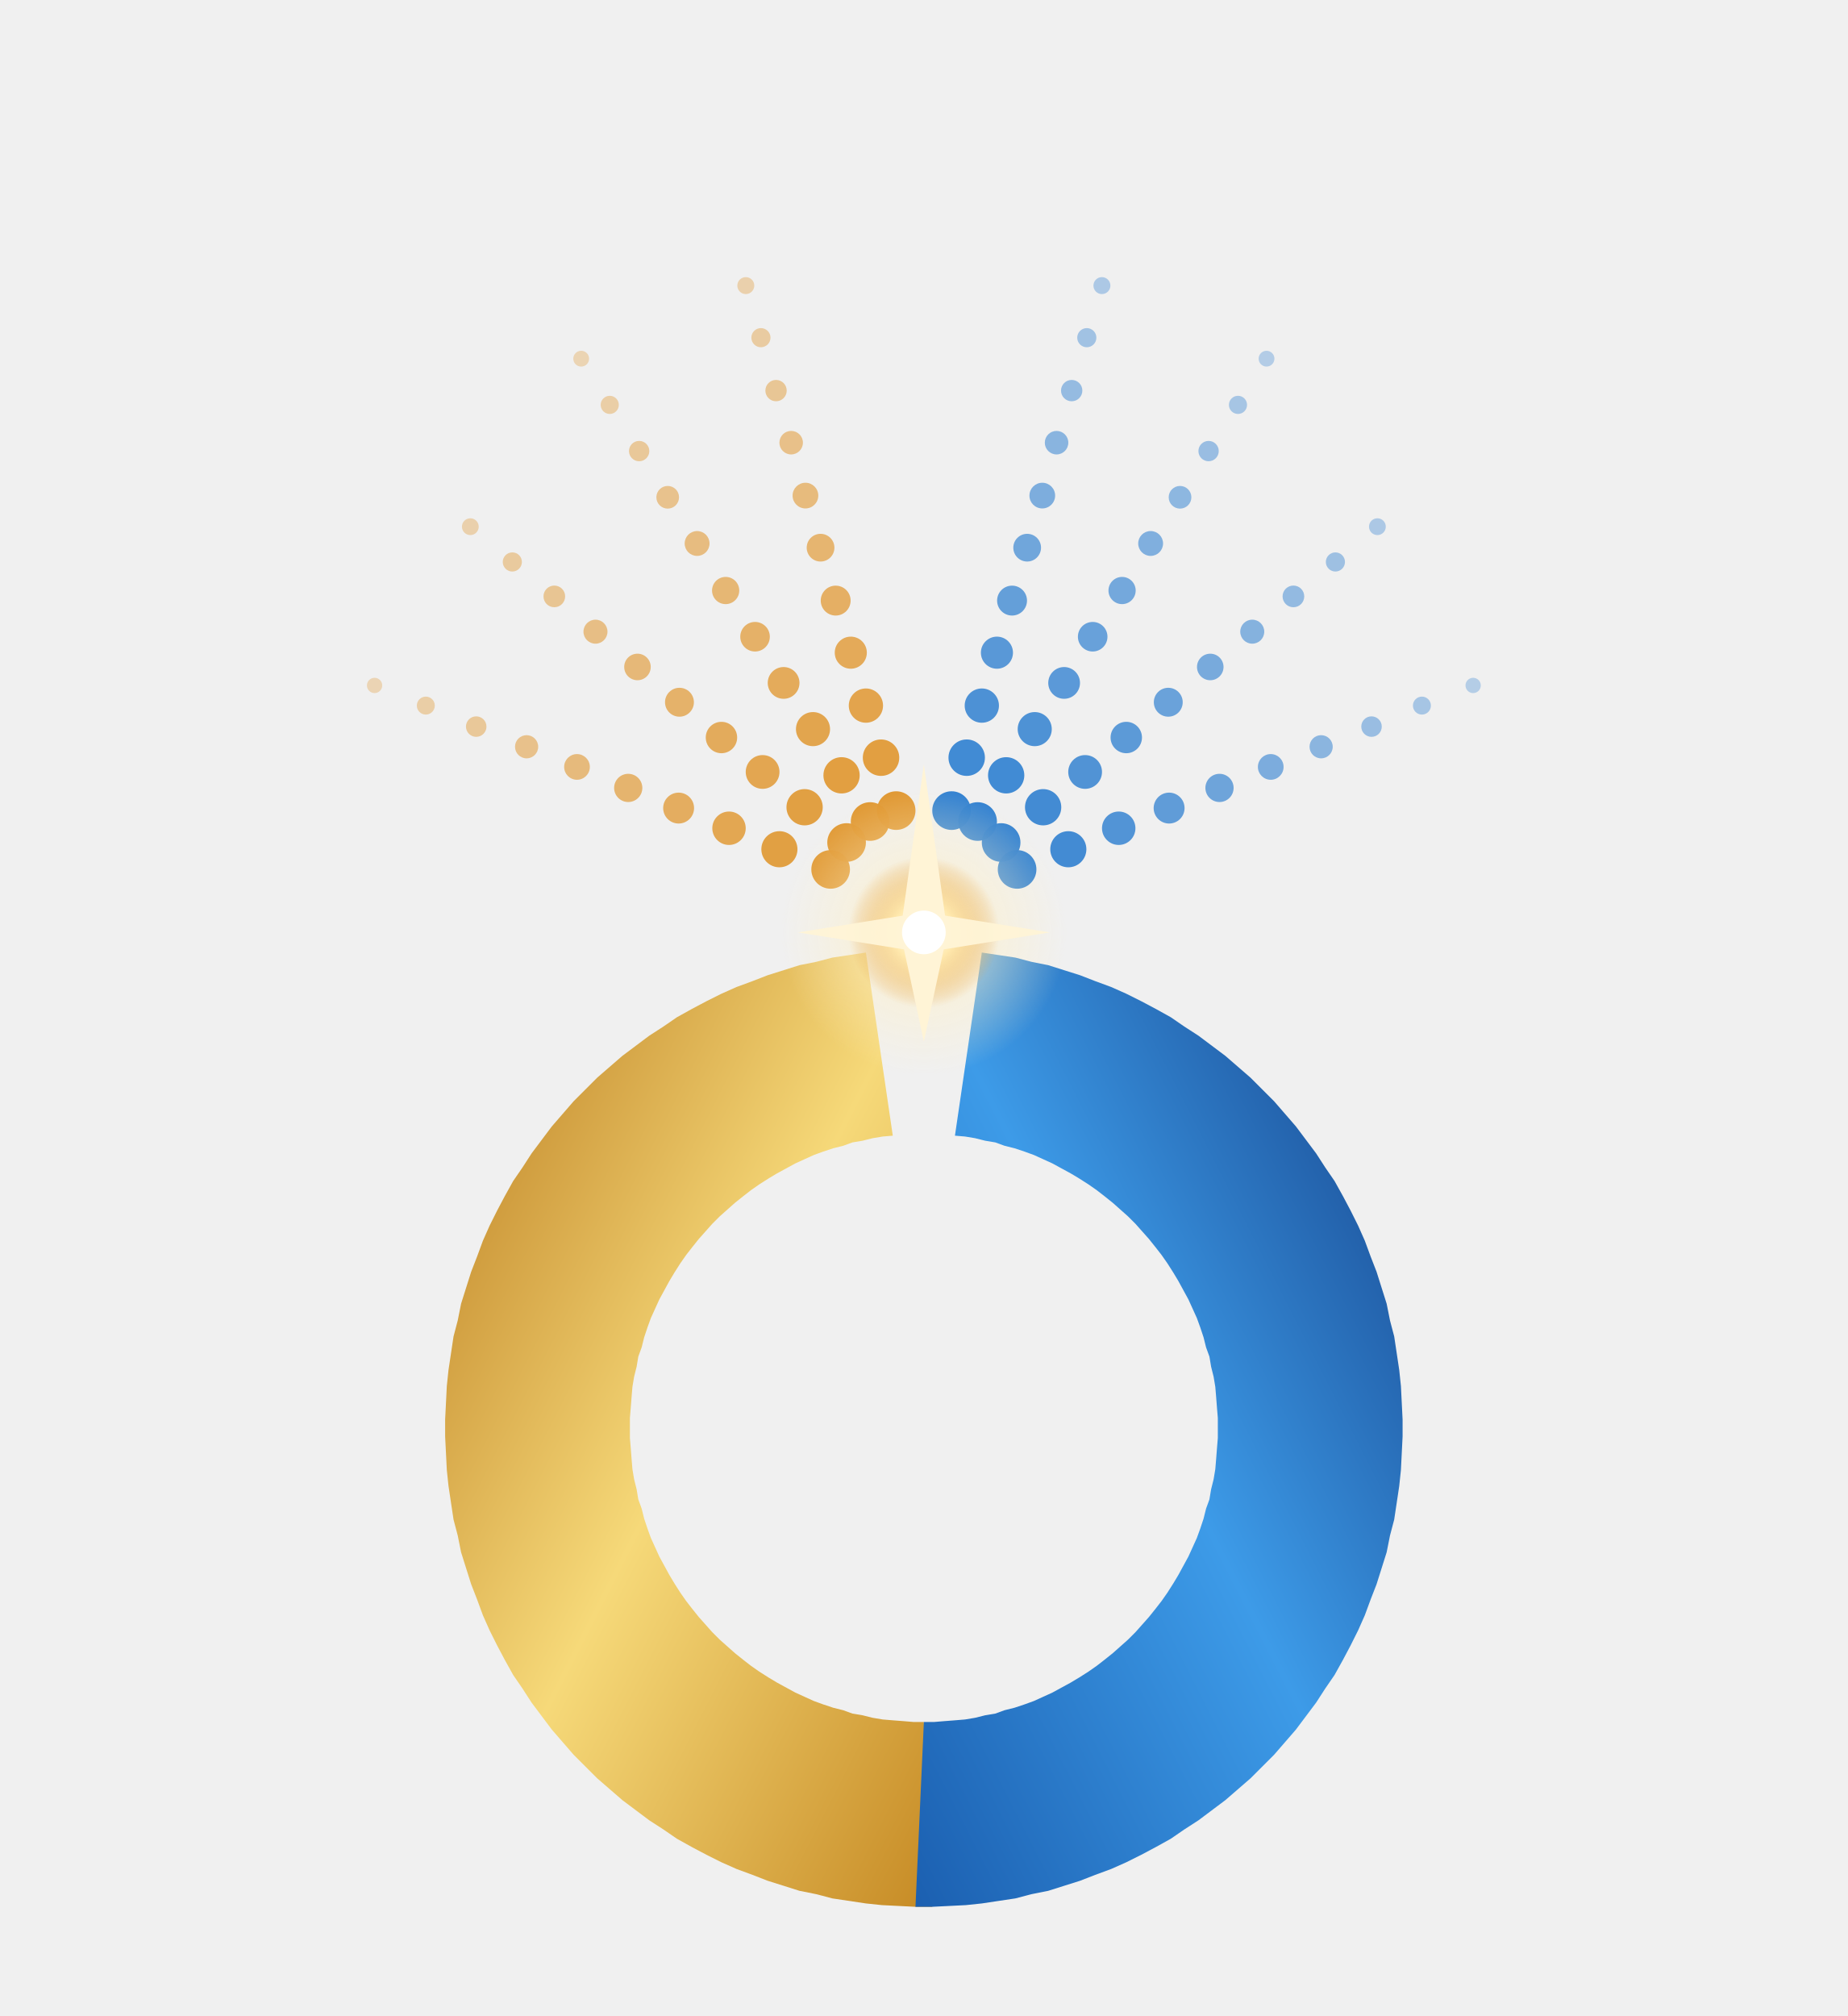
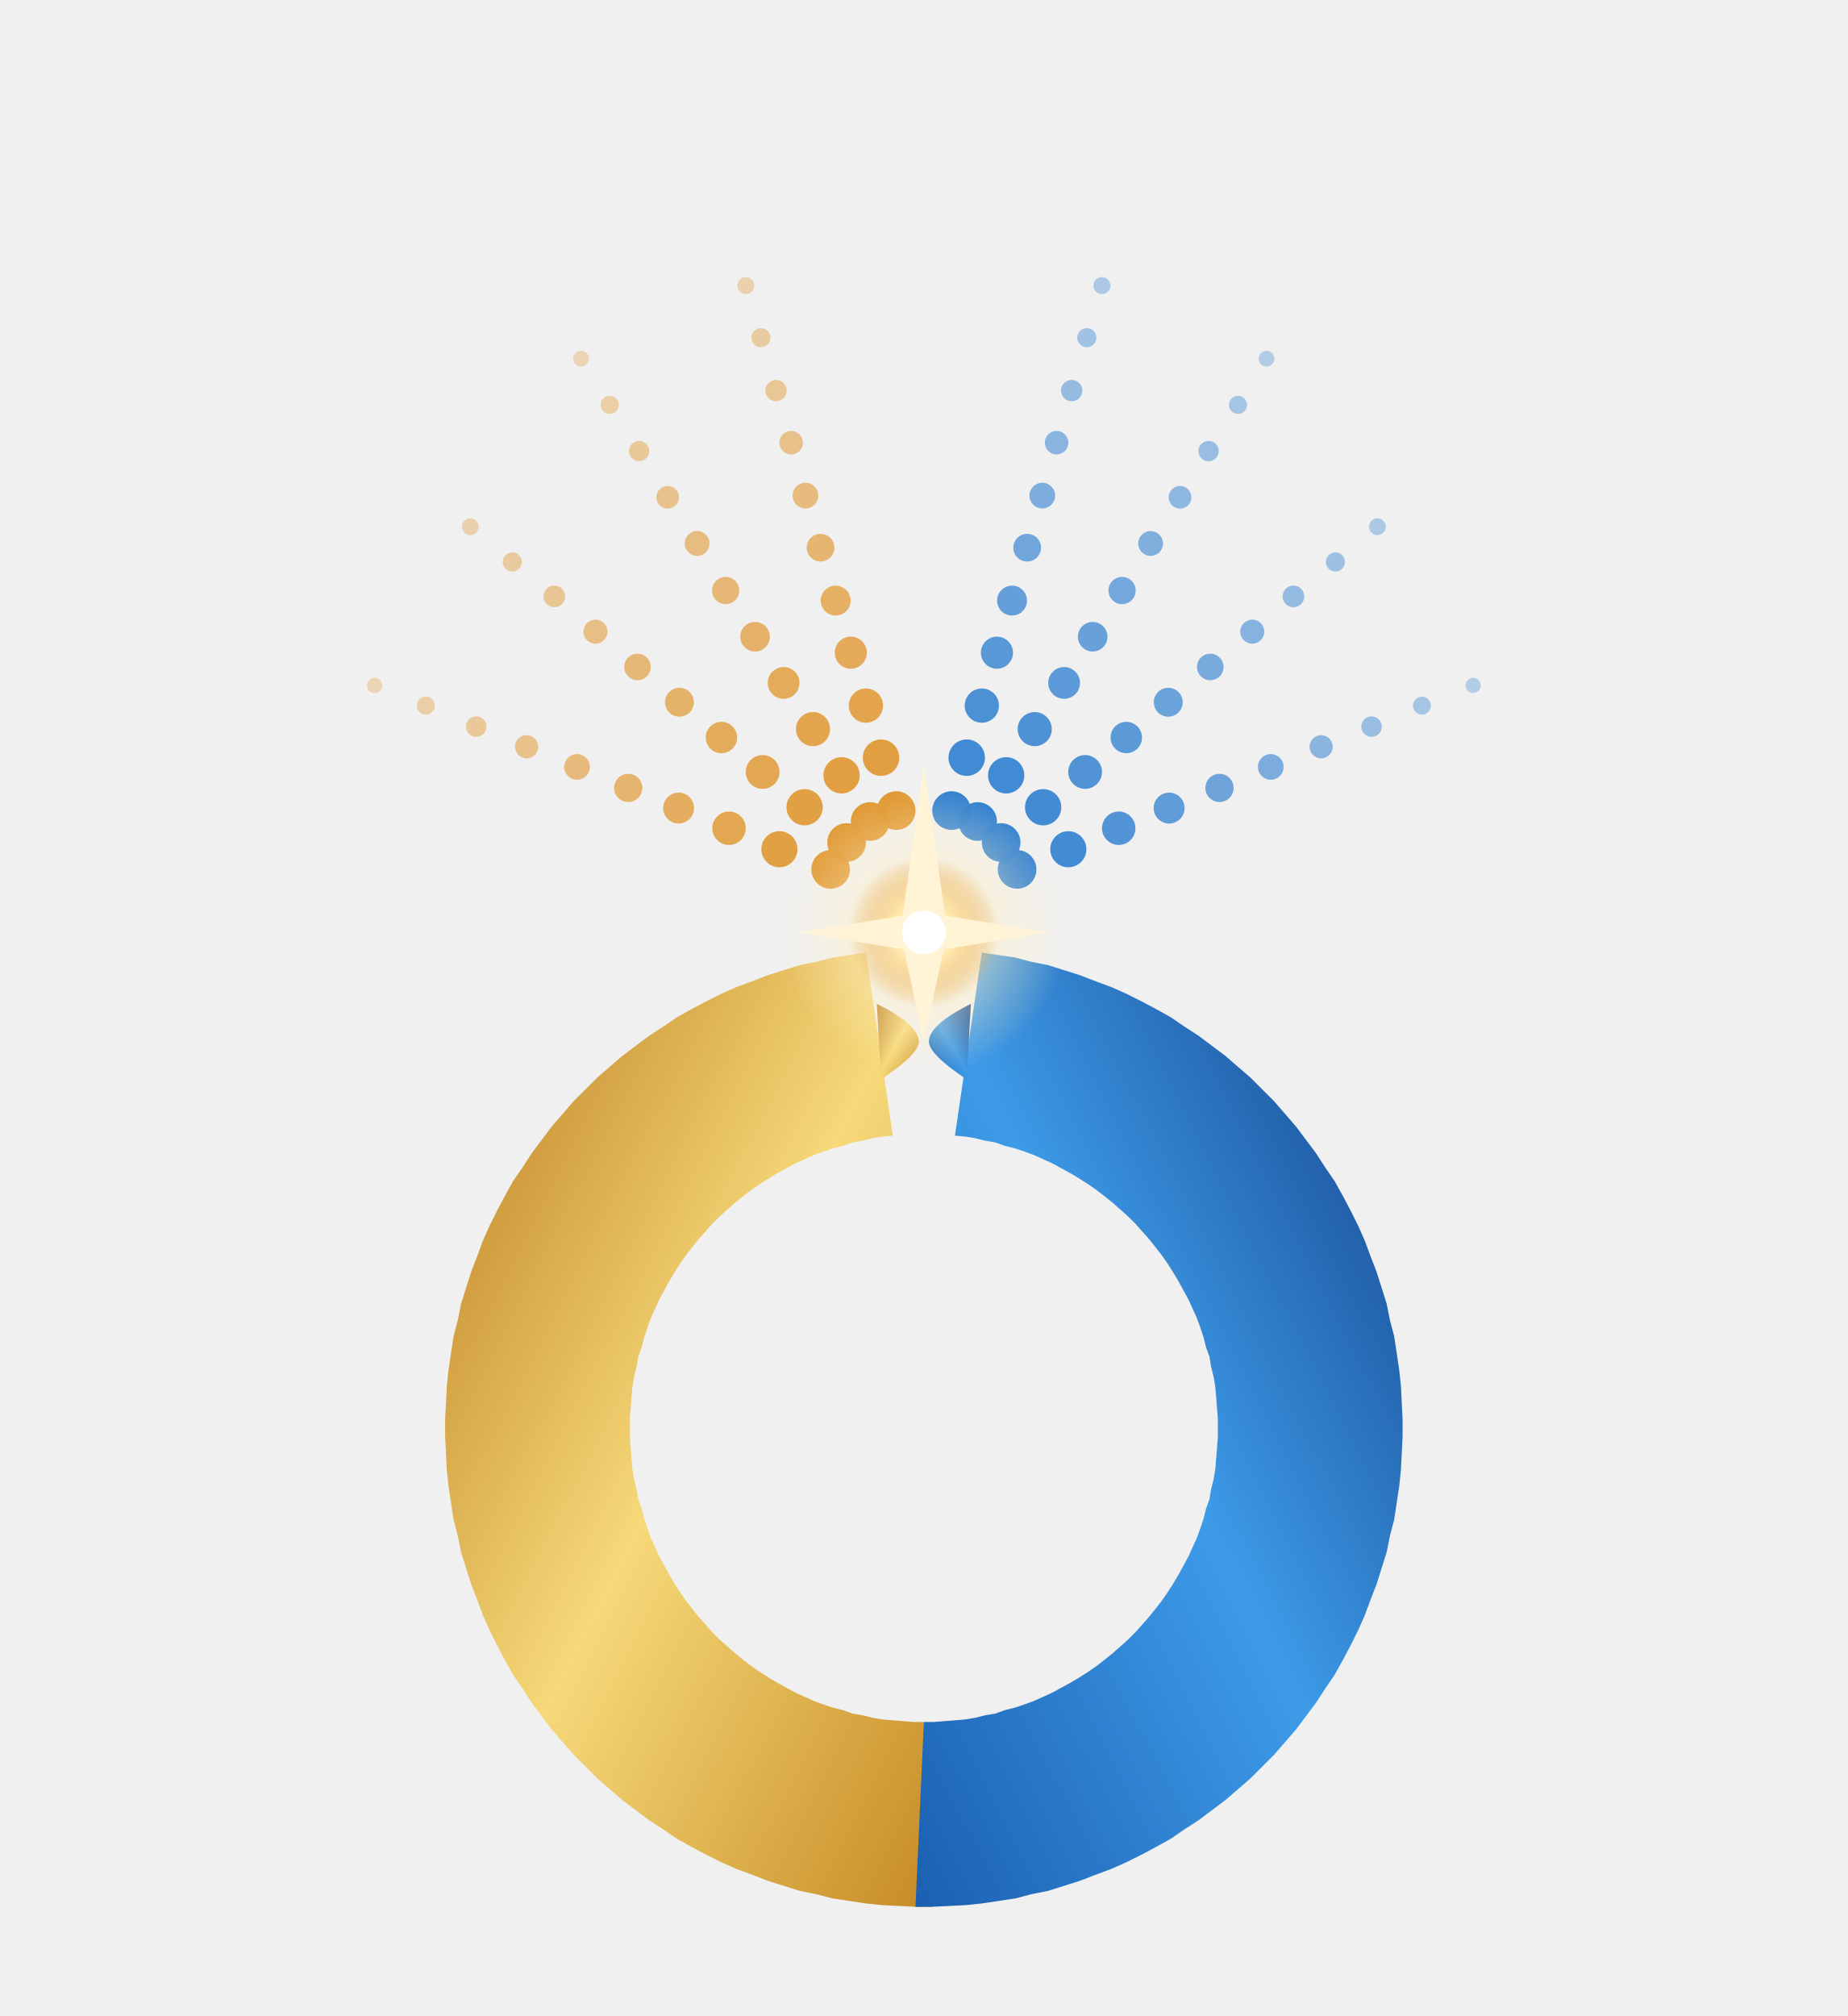
<svg xmlns="http://www.w3.org/2000/svg" viewBox="0 0 220 240">
  <defs>
    <linearGradient id="gold" x1="0" y1="0" x2="1" y2="1">
      <stop offset="0" stop-color="#B9791C" />
      <stop offset="0.5" stop-color="#F6D979" />
      <stop offset="1" stop-color="#C68A24" />
    </linearGradient>
    <linearGradient id="blue" x1="1" y1="0" x2="0" y2="1">
      <stop offset="0" stop-color="#133E86" />
      <stop offset="0.5" stop-color="#3D9BE8" />
      <stop offset="1" stop-color="#1B5FB0" />
    </linearGradient>
    <radialGradient id="spark" cx="0.5" cy="0.5" r="0.5">
      <stop offset="0" stop-color="#FFFFFF" />
      <stop offset="0.4" stop-color="#FFE9AE" />
      <stop offset="1" stop-color="#E0962E" stop-opacity="0" />
    </radialGradient>
    <radialGradient id="glow" cx="0.5" cy="0.5" r="0.5">
      <stop offset="0" stop-color="#FFF1C8" stop-opacity="0.9" />
      <stop offset="1" stop-color="#FFF1C8" stop-opacity="0" />
    </radialGradient>
  </defs>
  <circle cx="106.7" cy="96.5" r="2.30" fill="#E0962E" opacity="0.96" />
  <circle cx="104.9" cy="90.2" r="2.17" fill="#E0962E" opacity="0.90" />
  <circle cx="103.1" cy="84.0" r="2.04" fill="#E0962E" opacity="0.84" />
  <circle cx="101.3" cy="77.7" r="1.91" fill="#E0962E" opacity="0.78" />
  <circle cx="99.5" cy="71.5" r="1.78" fill="#E0962E" opacity="0.72" />
  <circle cx="97.7" cy="65.2" r="1.65" fill="#E0962E" opacity="0.66" />
  <circle cx="95.9" cy="59.0" r="1.53" fill="#E0962E" opacity="0.59" />
  <circle cx="94.2" cy="52.7" r="1.40" fill="#E0962E" opacity="0.53" />
  <circle cx="92.4" cy="46.5" r="1.27" fill="#E0962E" opacity="0.47" />
  <circle cx="90.6" cy="40.2" r="1.14" fill="#E0962E" opacity="0.41" />
  <circle cx="88.8" cy="34.0" r="1.01" fill="#E0962E" opacity="0.35" />
  <circle cx="113.3" cy="96.5" r="2.30" fill="#2E7FD0" opacity="0.96" />
  <circle cx="115.1" cy="90.2" r="2.17" fill="#2E7FD0" opacity="0.90" />
  <circle cx="116.9" cy="84.0" r="2.04" fill="#2E7FD0" opacity="0.84" />
  <circle cx="118.7" cy="77.7" r="1.91" fill="#2E7FD0" opacity="0.78" />
  <circle cx="120.5" cy="71.5" r="1.78" fill="#2E7FD0" opacity="0.72" />
  <circle cx="122.3" cy="65.2" r="1.65" fill="#2E7FD0" opacity="0.66" />
  <circle cx="124.1" cy="59.0" r="1.53" fill="#2E7FD0" opacity="0.59" />
  <circle cx="125.8" cy="52.7" r="1.40" fill="#2E7FD0" opacity="0.53" />
  <circle cx="127.6" cy="46.5" r="1.27" fill="#2E7FD0" opacity="0.47" />
  <circle cx="129.4" cy="40.2" r="1.14" fill="#2E7FD0" opacity="0.41" />
  <circle cx="131.2" cy="34.0" r="1.01" fill="#2E7FD0" opacity="0.35" />
  <circle cx="103.6" cy="97.8" r="2.30" fill="#E0962E" opacity="0.96" />
  <circle cx="100.2" cy="92.3" r="2.16" fill="#E0962E" opacity="0.90" />
  <circle cx="96.8" cy="86.8" r="2.03" fill="#E0962E" opacity="0.83" />
  <circle cx="93.3" cy="81.3" r="1.89" fill="#E0962E" opacity="0.77" />
  <circle cx="89.9" cy="75.8" r="1.76" fill="#E0962E" opacity="0.70" />
  <circle cx="86.4" cy="70.3" r="1.62" fill="#E0962E" opacity="0.64" />
  <circle cx="83.0" cy="64.7" r="1.48" fill="#E0962E" opacity="0.58" />
  <circle cx="79.5" cy="59.2" r="1.35" fill="#E0962E" opacity="0.51" />
  <circle cx="76.1" cy="53.7" r="1.21" fill="#E0962E" opacity="0.45" />
  <circle cx="72.6" cy="48.2" r="1.08" fill="#E0962E" opacity="0.38" />
  <circle cx="69.2" cy="42.7" r="0.94" fill="#E0962E" opacity="0.32" />
  <circle cx="116.4" cy="97.8" r="2.30" fill="#2E7FD0" opacity="0.96" />
  <circle cx="119.8" cy="92.3" r="2.16" fill="#2E7FD0" opacity="0.90" />
  <circle cx="123.2" cy="86.8" r="2.03" fill="#2E7FD0" opacity="0.83" />
  <circle cx="126.7" cy="81.3" r="1.89" fill="#2E7FD0" opacity="0.77" />
  <circle cx="130.1" cy="75.8" r="1.76" fill="#2E7FD0" opacity="0.70" />
  <circle cx="133.6" cy="70.3" r="1.62" fill="#2E7FD0" opacity="0.64" />
  <circle cx="137.0" cy="64.7" r="1.48" fill="#2E7FD0" opacity="0.58" />
  <circle cx="140.5" cy="59.2" r="1.35" fill="#2E7FD0" opacity="0.51" />
  <circle cx="143.9" cy="53.7" r="1.21" fill="#2E7FD0" opacity="0.45" />
  <circle cx="147.4" cy="48.2" r="1.08" fill="#2E7FD0" opacity="0.38" />
  <circle cx="150.8" cy="42.7" r="0.94" fill="#2E7FD0" opacity="0.32" />
  <circle cx="100.8" cy="100.3" r="2.30" fill="#E0962E" opacity="0.96" />
  <circle cx="95.8" cy="96.1" r="2.16" fill="#E0962E" opacity="0.89" />
  <circle cx="90.8" cy="91.9" r="2.01" fill="#E0962E" opacity="0.82" />
  <circle cx="85.9" cy="87.8" r="1.87" fill="#E0962E" opacity="0.76" />
  <circle cx="80.9" cy="83.6" r="1.72" fill="#E0962E" opacity="0.69" />
  <circle cx="75.9" cy="79.4" r="1.58" fill="#E0962E" opacity="0.62" />
  <circle cx="70.9" cy="75.2" r="1.43" fill="#E0962E" opacity="0.55" />
  <circle cx="66.0" cy="71.0" r="1.29" fill="#E0962E" opacity="0.48" />
  <circle cx="61.0" cy="66.9" r="1.14" fill="#E0962E" opacity="0.42" />
  <circle cx="56.0" cy="62.7" r="1.00" fill="#E0962E" opacity="0.35" />
  <circle cx="119.2" cy="100.3" r="2.30" fill="#2E7FD0" opacity="0.96" />
  <circle cx="124.2" cy="96.1" r="2.16" fill="#2E7FD0" opacity="0.89" />
  <circle cx="129.2" cy="91.9" r="2.01" fill="#2E7FD0" opacity="0.82" />
  <circle cx="134.1" cy="87.8" r="1.87" fill="#2E7FD0" opacity="0.76" />
  <circle cx="139.1" cy="83.6" r="1.72" fill="#2E7FD0" opacity="0.69" />
  <circle cx="144.1" cy="79.4" r="1.58" fill="#2E7FD0" opacity="0.62" />
  <circle cx="149.1" cy="75.2" r="1.43" fill="#2E7FD0" opacity="0.55" />
  <circle cx="154.0" cy="71.0" r="1.29" fill="#2E7FD0" opacity="0.48" />
  <circle cx="159.0" cy="66.9" r="1.14" fill="#2E7FD0" opacity="0.42" />
  <circle cx="164.0" cy="62.7" r="1.00" fill="#2E7FD0" opacity="0.35" />
  <circle cx="98.9" cy="103.5" r="2.30" fill="#E0962E" opacity="0.96" />
  <circle cx="92.8" cy="101.1" r="2.15" fill="#E0962E" opacity="0.89" />
  <circle cx="86.8" cy="98.6" r="1.99" fill="#E0962E" opacity="0.81" />
  <circle cx="80.8" cy="96.2" r="1.84" fill="#E0962E" opacity="0.74" />
  <circle cx="74.8" cy="93.8" r="1.68" fill="#E0962E" opacity="0.67" />
  <circle cx="68.7" cy="91.3" r="1.53" fill="#E0962E" opacity="0.60" />
  <circle cx="62.7" cy="88.9" r="1.38" fill="#E0962E" opacity="0.52" />
  <circle cx="56.7" cy="86.5" r="1.22" fill="#E0962E" opacity="0.45" />
  <circle cx="50.7" cy="84.0" r="1.07" fill="#E0962E" opacity="0.38" />
  <circle cx="44.6" cy="81.6" r="0.91" fill="#E0962E" opacity="0.31" />
  <circle cx="121.1" cy="103.5" r="2.30" fill="#2E7FD0" opacity="0.96" />
  <circle cx="127.2" cy="101.1" r="2.15" fill="#2E7FD0" opacity="0.89" />
  <circle cx="133.2" cy="98.6" r="1.99" fill="#2E7FD0" opacity="0.81" />
  <circle cx="139.2" cy="96.2" r="1.84" fill="#2E7FD0" opacity="0.74" />
  <circle cx="145.2" cy="93.8" r="1.68" fill="#2E7FD0" opacity="0.67" />
  <circle cx="151.3" cy="91.3" r="1.53" fill="#2E7FD0" opacity="0.60" />
  <circle cx="157.3" cy="88.9" r="1.38" fill="#2E7FD0" opacity="0.52" />
  <circle cx="163.3" cy="86.5" r="1.22" fill="#2E7FD0" opacity="0.45" />
  <circle cx="169.3" cy="84.0" r="1.07" fill="#2E7FD0" opacity="0.38" />
  <circle cx="175.4" cy="81.6" r="0.91" fill="#2E7FD0" opacity="0.31" />
  <path d="M103.1,113.4 L101.1,113.7 L99.1,114.0 L97.2,114.5 L95.2,114.9 L93.3,115.5 L91.4,116.1 L89.6,116.8 L87.7,117.5 L85.9,118.3 L84.1,119.2 L82.4,120.1 L80.6,121.1 L79.0,122.2 L77.3,123.3 L75.7,124.5 L74.1,125.7 L72.6,127.0 L71.1,128.3 L69.7,129.7 L68.3,131.1 L67.0,132.6 L65.7,134.1 L64.5,135.7 L63.3,137.3 L62.2,139.0 L61.1,140.6 L60.1,142.4 L59.2,144.1 L58.3,145.9 L57.5,147.7 L56.8,149.6 L56.1,151.4 L55.5,153.3 L54.9,155.2 L54.5,157.2 L54.0,159.1 L53.7,161.1 L53.4,163.1 L53.2,165.0 L53.1,167.0 L53.0,169.0 L53.0,171.0 L53.1,173.0 L53.2,175.0 L53.4,176.9 L53.7,178.9 L54.0,180.9 L54.5,182.8 L54.9,184.8 L55.5,186.7 L56.1,188.6 L56.8,190.4 L57.5,192.3 L58.3,194.1 L59.2,195.9 L60.1,197.6 L61.1,199.4 L62.2,201.0 L63.3,202.7 L64.5,204.3 L65.7,205.9 L67.0,207.4 L68.3,208.9 L69.7,210.3 L71.1,211.7 L72.6,213.0 L74.1,214.3 L75.7,215.5 L77.3,216.7 L79.0,217.8 L80.6,218.9 L82.4,219.9 L84.1,220.8 L85.9,221.7 L87.7,222.5 L89.6,223.2 L91.4,223.9 L93.3,224.5 L95.2,225.1 L97.2,225.5 L99.1,226.0 L101.1,226.3 L103.1,226.6 L105.0,226.8 L107.0,226.9 L109.0,227.0 L111.0,227.0 L110.0,205.0 L108.8,205.0 L107.6,204.9 L106.3,204.8 L105.1,204.7 L103.9,204.5 L102.7,204.2 L101.5,204.0 L100.4,203.6 L99.2,203.3 L98.0,202.9 L96.9,202.5 L95.8,202.0 L94.7,201.5 L93.6,200.9 L92.5,200.3 L91.5,199.7 L90.4,199.0 L89.4,198.3 L88.5,197.6 L87.5,196.8 L86.6,196.0 L85.7,195.2 L84.8,194.3 L84.0,193.4 L83.2,192.5 L82.4,191.5 L81.7,190.6 L81.0,189.6 L80.3,188.5 L79.7,187.5 L79.1,186.4 L78.5,185.3 L78.0,184.2 L77.5,183.1 L77.1,182.0 L76.7,180.8 L76.4,179.6 L76.0,178.5 L75.8,177.3 L75.5,176.1 L75.3,174.9 L75.2,173.7 L75.1,172.4 L75.0,171.2 L75.0,170.0 L75.0,168.8 L75.1,167.6 L75.2,166.3 L75.3,165.1 L75.5,163.9 L75.8,162.7 L76.0,161.5 L76.4,160.4 L76.7,159.2 L77.1,158.0 L77.5,156.9 L78.0,155.8 L78.5,154.7 L79.1,153.6 L79.7,152.5 L80.3,151.5 L81.0,150.4 L81.7,149.4 L82.4,148.5 L83.2,147.5 L84.0,146.6 L84.8,145.7 L85.7,144.8 L86.6,144.0 L87.5,143.2 L88.5,142.4 L89.4,141.7 L90.4,141.0 L91.5,140.3 L92.5,139.7 L93.6,139.1 L94.7,138.5 L95.8,138.0 L96.9,137.5 L98.0,137.1 L99.2,136.7 L100.4,136.4 L101.5,136.0 L102.7,135.8 L103.9,135.5 L105.1,135.3 L106.3,135.2 Z" fill="url(#gold)" />
  <path d="M116.9,113.4 L118.9,113.7 L120.9,114.0 L122.8,114.5 L124.8,114.9 L126.7,115.5 L128.6,116.1 L130.4,116.8 L132.3,117.5 L134.1,118.3 L135.9,119.2 L137.6,120.1 L139.4,121.1 L141.0,122.2 L142.7,123.3 L144.3,124.5 L145.9,125.7 L147.4,127.0 L148.9,128.3 L150.3,129.7 L151.7,131.1 L153.0,132.6 L154.3,134.1 L155.5,135.7 L156.7,137.3 L157.8,139.0 L158.9,140.6 L159.9,142.4 L160.8,144.1 L161.7,145.9 L162.5,147.7 L163.2,149.6 L163.9,151.4 L164.5,153.3 L165.1,155.2 L165.5,157.2 L166.0,159.1 L166.3,161.1 L166.6,163.1 L166.8,165.0 L166.9,167.0 L167.0,169.0 L167.0,171.0 L166.9,173.0 L166.8,175.0 L166.6,176.9 L166.3,178.9 L166.0,180.9 L165.5,182.8 L165.1,184.8 L164.5,186.7 L163.9,188.6 L163.2,190.4 L162.5,192.3 L161.7,194.1 L160.8,195.9 L159.9,197.6 L158.9,199.4 L157.8,201.0 L156.7,202.7 L155.5,204.3 L154.3,205.9 L153.0,207.4 L151.7,208.9 L150.3,210.3 L148.9,211.7 L147.4,213.0 L145.9,214.3 L144.3,215.5 L142.7,216.7 L141.0,217.8 L139.4,218.9 L137.6,219.9 L135.9,220.8 L134.1,221.7 L132.3,222.5 L130.4,223.2 L128.6,223.9 L126.7,224.5 L124.8,225.1 L122.8,225.5 L120.9,226.0 L118.9,226.3 L116.9,226.6 L115.0,226.8 L113.0,226.9 L111.0,227.0 L109.0,227.0 L110.0,205.0 L111.2,205.0 L112.4,204.9 L113.7,204.8 L114.9,204.7 L116.1,204.5 L117.3,204.2 L118.5,204.0 L119.6,203.6 L120.8,203.3 L122.0,202.9 L123.1,202.5 L124.2,202.0 L125.3,201.5 L126.4,200.9 L127.5,200.3 L128.5,199.7 L129.6,199.0 L130.6,198.3 L131.5,197.6 L132.5,196.8 L133.4,196.0 L134.3,195.2 L135.2,194.3 L136.0,193.4 L136.8,192.5 L137.6,191.5 L138.3,190.6 L139.0,189.6 L139.7,188.5 L140.3,187.5 L140.9,186.4 L141.5,185.3 L142.0,184.2 L142.5,183.1 L142.9,182.0 L143.3,180.8 L143.6,179.6 L144.0,178.5 L144.2,177.3 L144.5,176.1 L144.7,174.9 L144.8,173.7 L144.9,172.4 L145.0,171.2 L145.0,170.0 L145.0,168.8 L144.9,167.6 L144.8,166.3 L144.7,165.1 L144.5,163.9 L144.2,162.7 L144.0,161.5 L143.6,160.4 L143.3,159.2 L142.9,158.0 L142.5,156.9 L142.0,155.8 L141.5,154.7 L140.9,153.6 L140.3,152.5 L139.7,151.5 L139.0,150.4 L138.3,149.4 L137.6,148.5 L136.8,147.5 L136.0,146.6 L135.2,145.7 L134.3,144.8 L133.4,144.0 L132.5,143.2 L131.5,142.4 L130.6,141.7 L129.6,141.0 L128.5,140.3 L127.5,139.7 L126.4,139.1 L125.3,138.5 L124.2,138.0 L123.1,137.5 L122.0,137.1 L120.8,136.7 L119.6,136.4 L118.5,136.0 L117.3,135.8 L116.1,135.5 L114.9,135.3 L113.7,135.2 Z" fill="url(#blue)" />
+   <path d="M104.4,119.5 L104.9,128.5 Q109.4,125.5 109.4,124 Q109.4,122 104.4,119.5 Z" fill="url(#gold)" />
+   <path d="M115.6,119.5 L115.1,128.5 Q110.6,125.5 110.6,124 Q110.6,122 115.6,119.5 Z" fill="url(#blue)" />
  <circle cx="110" cy="111" r="17" fill="url(#glow)" />
  <circle cx="110" cy="111" r="9" fill="url(#spark)" />
  <polygon points="110,91 112.8,111 110,124 107.2,111" fill="#FFF4D6" />
  <polygon points="95,111 110,113.4 125,111 110,108.6" fill="#FFF4D6" opacity="0.95" />
  <circle cx="110" cy="111" r="2.6" fill="#FFFFFF" />
</svg>
